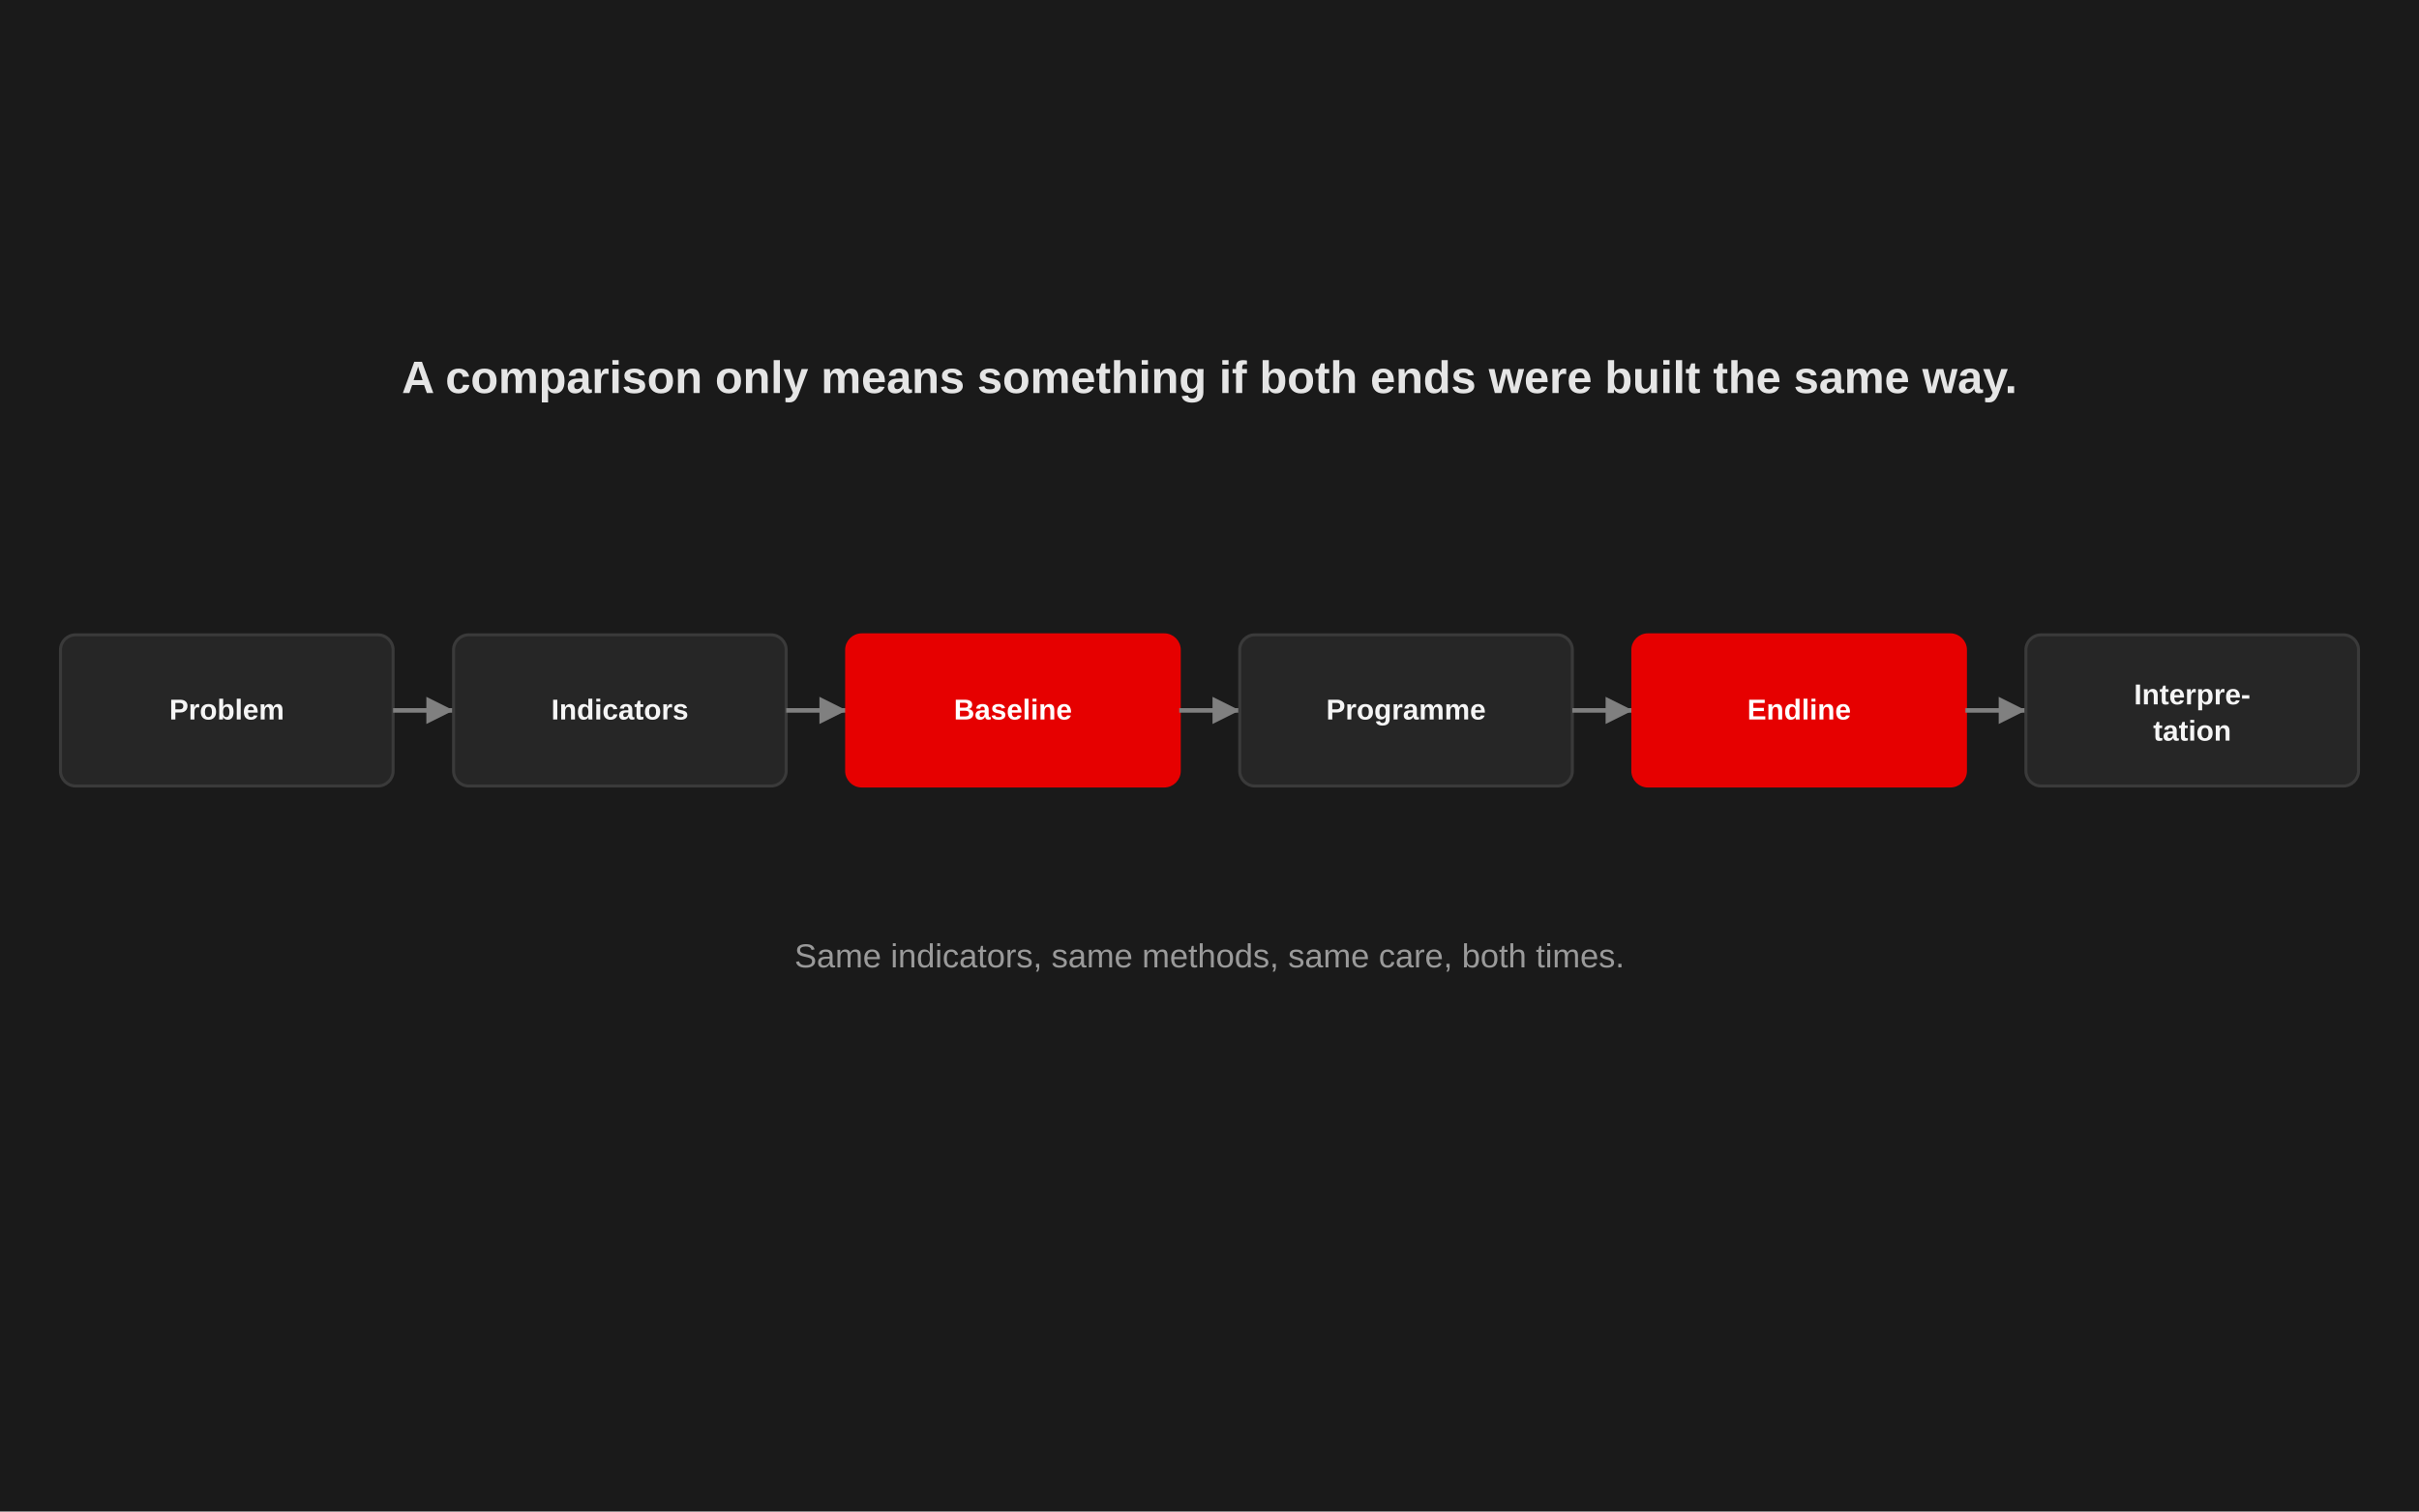
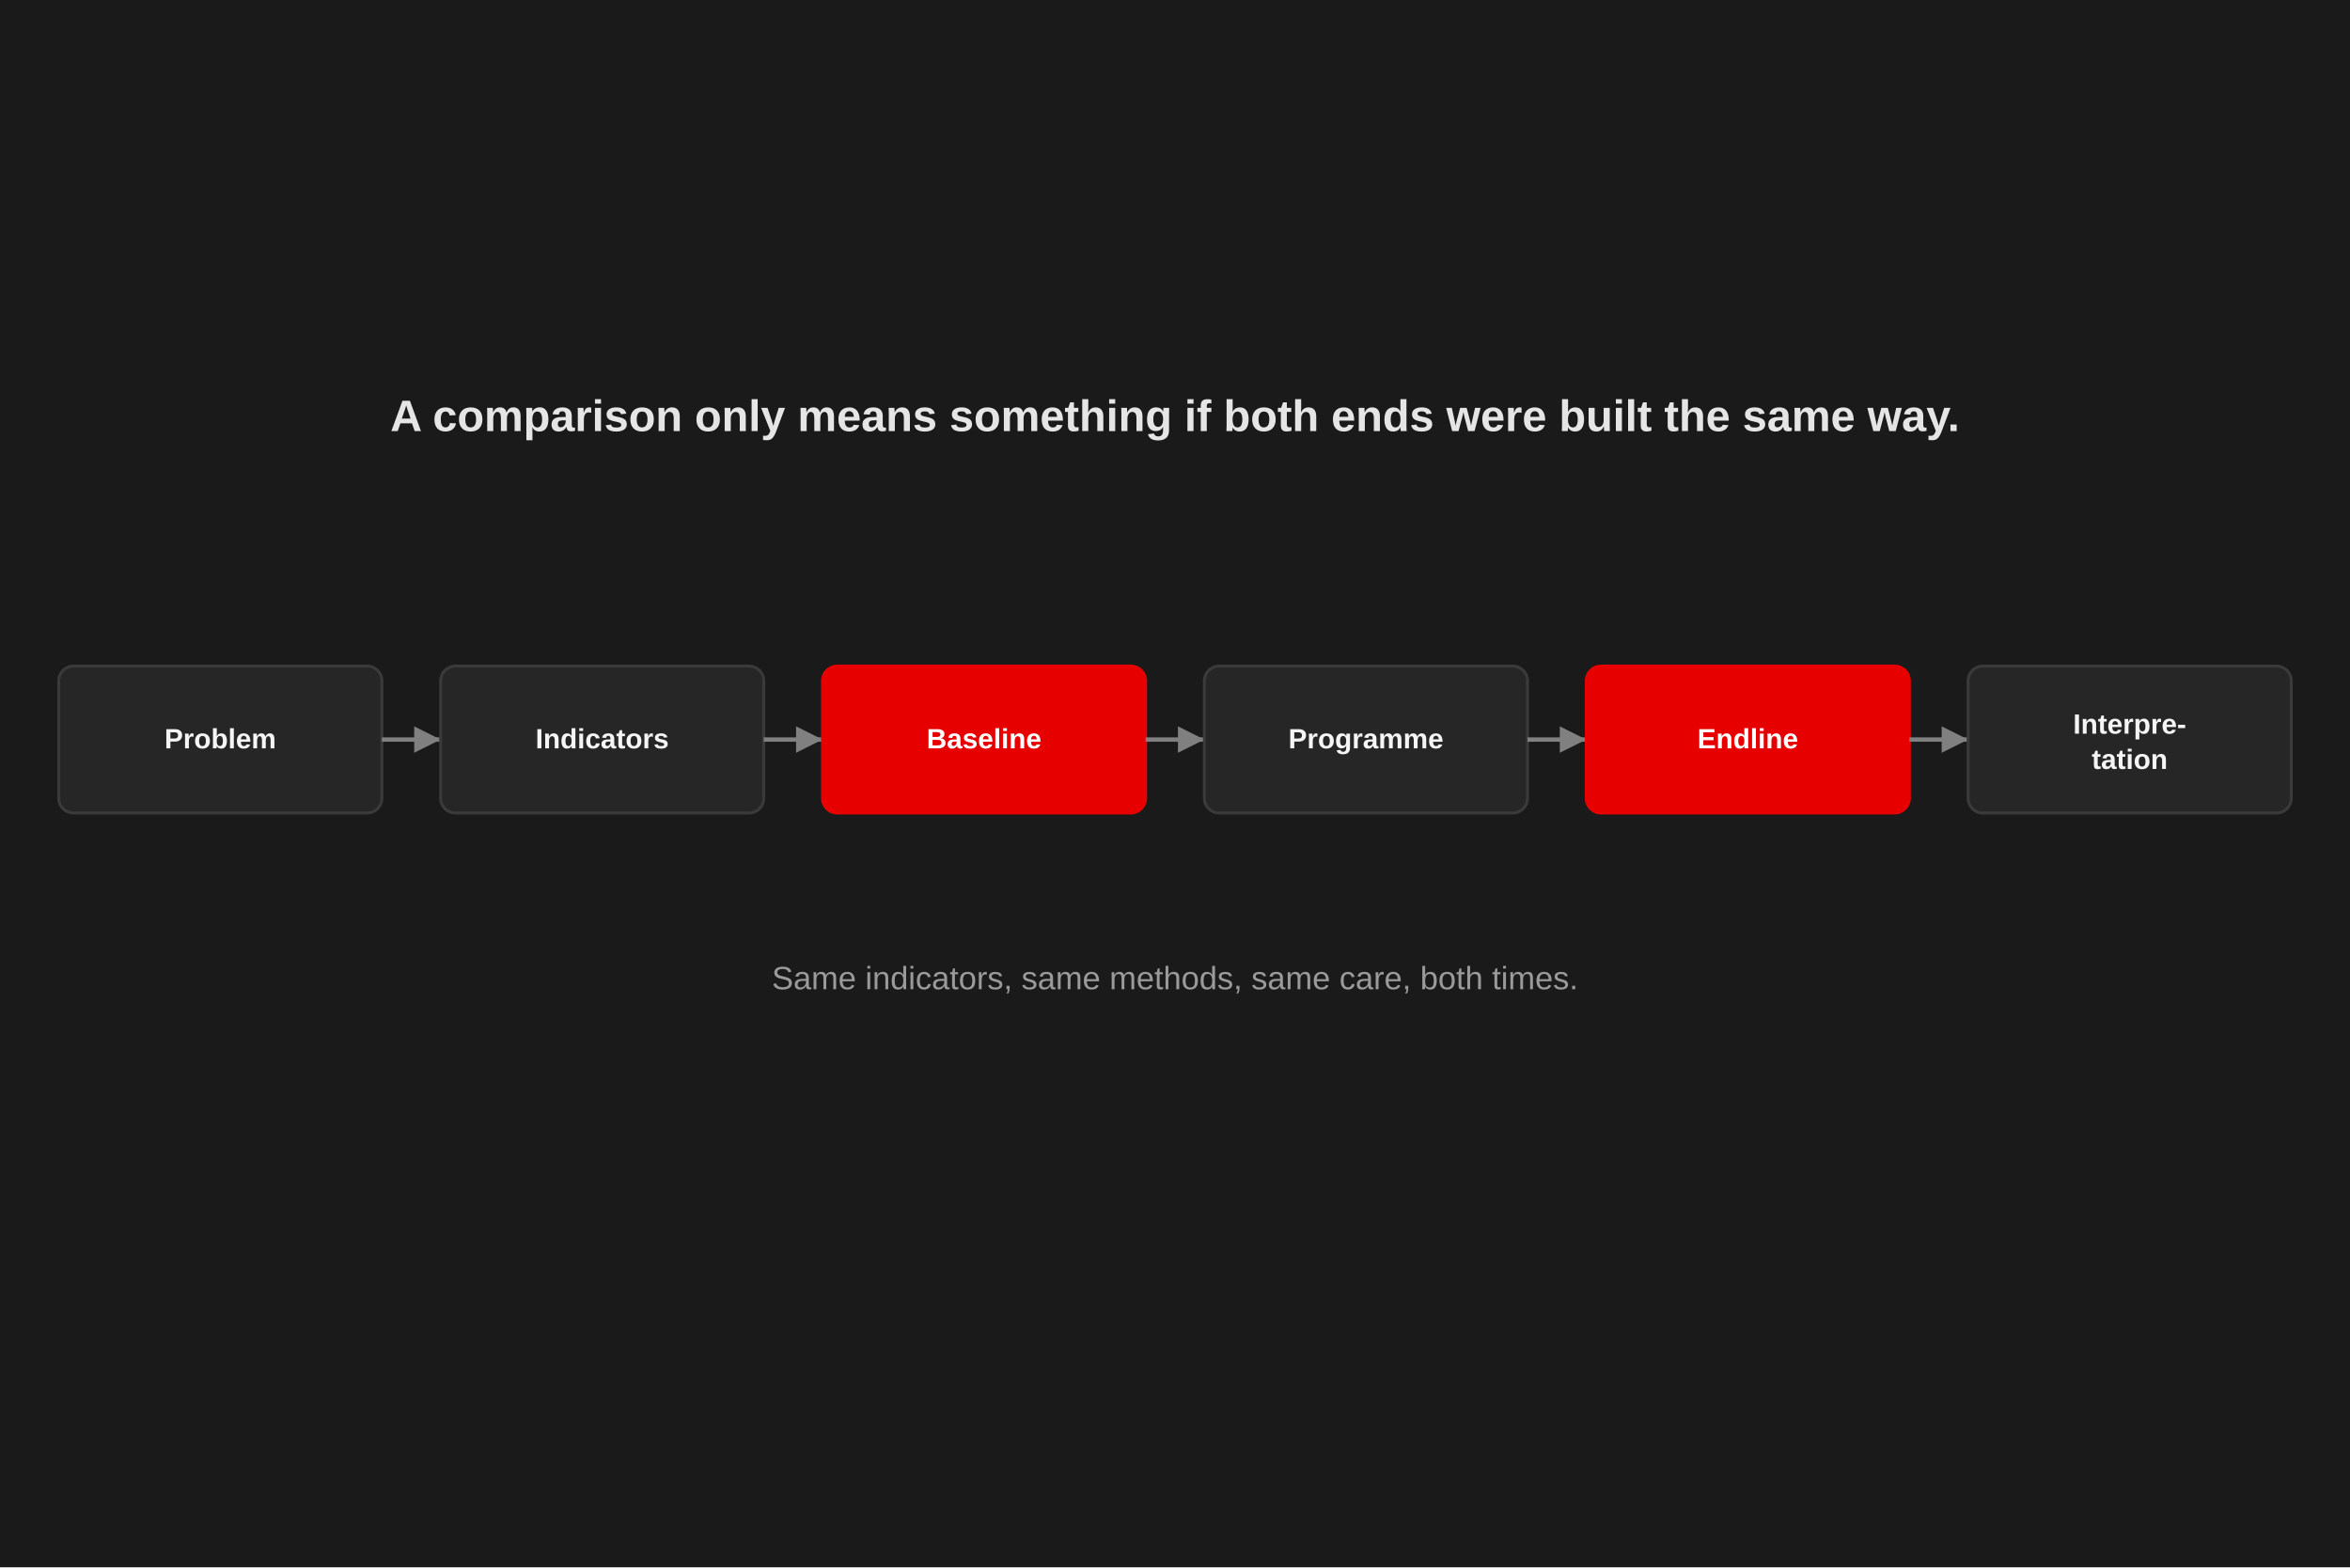
- <svg xmlns="http://www.w3.org/2000/svg" viewBox="0 0 1600 1000" role="img" aria-labelledby="title desc">
-   <rect width="1600" height="1000" fill="#1a1a1a" />
-   <text x="800" y="260" text-anchor="middle" font-family="Arial, Helvetica, sans-serif" font-weight="700" font-size="30" fill="#e5e5e5">A comparison only means something if both ends were built the same way.</text>
-   <defs>
-     <marker id="bl-arrow" markerWidth="10" markerHeight="10" refX="6" refY="3" orient="auto" markerUnits="strokeWidth">
-       <path d="M0,0 L6,3 L0,6 Z" fill="#808080" />
-     </marker>
-   </defs>
-   <g font-family="Arial, Helvetica, sans-serif" font-weight="700" font-size="19" text-anchor="middle">
-     <g>
-       <rect x="40" y="420" width="220" height="100" rx="10" fill="#262626" stroke="#3a3a3a" stroke-width="2" />
-       <text x="150" y="476" fill="#f5f5f5">Problem</text>
+ <svg xmlns="http://www.w3.org/2000/svg" viewBox="0 0 1600 1067" role="img" aria-labelledby="title desc">
+   <rect width="1600" height="1067" fill="#1a1a1a" />
+   <g transform="translate(0,33.5)">
+     <text x="800" y="260" text-anchor="middle" font-family="Arial, Helvetica, sans-serif" font-weight="700" font-size="30" fill="#e5e5e5">A comparison only means something if both ends were built the same way.</text>
+     <defs>
+       <marker id="bl-arrow" markerWidth="10" markerHeight="10" refX="6" refY="3" orient="auto" markerUnits="strokeWidth">
+         <path d="M0,0 L6,3 L0,6 Z" fill="#808080" />
+       </marker>
+     </defs>
+     <g font-family="Arial, Helvetica, sans-serif" font-weight="700" font-size="19" text-anchor="middle">
+       <g>
+         <rect x="40" y="420" width="220" height="100" rx="10" fill="#262626" stroke="#3a3a3a" stroke-width="2" />
+         <text x="150" y="476" fill="#f5f5f5">Problem</text>
+       </g>
+       <path d="M 260 470 L 300 470" stroke="#808080" stroke-width="3" marker-end="url(#bl-arrow)" />
+       <g>
+         <rect x="300" y="420" width="220" height="100" rx="10" fill="#262626" stroke="#3a3a3a" stroke-width="2" />
+         <text x="410" y="476" fill="#f5f5f5">Indicators</text>
+       </g>
+       <path d="M 520 470 L 560 470" stroke="#808080" stroke-width="3" marker-end="url(#bl-arrow)" />
+       <g>
+         <rect x="560" y="420" width="220" height="100" rx="10" fill="#e60000" stroke="#e60000" stroke-width="2" />
+         <text x="670" y="476" fill="#ffffff">Baseline</text>
+       </g>
+       <path d="M 780 470 L 820 470" stroke="#808080" stroke-width="3" marker-end="url(#bl-arrow)" />
+       <g>
+         <rect x="820" y="420" width="220" height="100" rx="10" fill="#262626" stroke="#3a3a3a" stroke-width="2" />
+         <text x="930" y="476" fill="#f5f5f5">Programme</text>
+       </g>
+       <path d="M 1040 470 L 1080 470" stroke="#808080" stroke-width="3" marker-end="url(#bl-arrow)" />
+       <g>
+         <rect x="1080" y="420" width="220" height="100" rx="10" fill="#e60000" stroke="#e60000" stroke-width="2" />
+         <text x="1190" y="476" fill="#ffffff">Endline</text>
+       </g>
+       <path d="M 1300 470 L 1340 470" stroke="#808080" stroke-width="3" marker-end="url(#bl-arrow)" />
+       <g>
+         <rect x="1340" y="420" width="220" height="100" rx="10" fill="#262626" stroke="#3a3a3a" stroke-width="2" />
+         <text x="1450" y="466" fill="#f5f5f5">Interpre-</text>
+         <text x="1450" y="490" fill="#f5f5f5">tation</text>
+       </g>
    </g>
-     <path d="M 260 470 L 300 470" stroke="#808080" stroke-width="3" marker-end="url(#bl-arrow)" />
-     <g>
-       <rect x="300" y="420" width="220" height="100" rx="10" fill="#262626" stroke="#3a3a3a" stroke-width="2" />
-       <text x="410" y="476" fill="#f5f5f5">Indicators</text>
-     </g>
-     <path d="M 520 470 L 560 470" stroke="#808080" stroke-width="3" marker-end="url(#bl-arrow)" />
-     <g>
-       <rect x="560" y="420" width="220" height="100" rx="10" fill="#e60000" stroke="#e60000" stroke-width="2" />
-       <text x="670" y="476" fill="#ffffff">Baseline</text>
-     </g>
-     <path d="M 780 470 L 820 470" stroke="#808080" stroke-width="3" marker-end="url(#bl-arrow)" />
-     <g>
-       <rect x="820" y="420" width="220" height="100" rx="10" fill="#262626" stroke="#3a3a3a" stroke-width="2" />
-       <text x="930" y="476" fill="#f5f5f5">Programme</text>
-     </g>
-     <path d="M 1040 470 L 1080 470" stroke="#808080" stroke-width="3" marker-end="url(#bl-arrow)" />
-     <g>
-       <rect x="1080" y="420" width="220" height="100" rx="10" fill="#e60000" stroke="#e60000" stroke-width="2" />
-       <text x="1190" y="476" fill="#ffffff">Endline</text>
-     </g>
-     <path d="M 1300 470 L 1340 470" stroke="#808080" stroke-width="3" marker-end="url(#bl-arrow)" />
-     <g>
-       <rect x="1340" y="420" width="220" height="100" rx="10" fill="#262626" stroke="#3a3a3a" stroke-width="2" />
-       <text x="1450" y="466" fill="#f5f5f5">Interpre-</text>
-       <text x="1450" y="490" fill="#f5f5f5">tation</text>
-     </g>
+     <text x="800" y="640" text-anchor="middle" font-family="Arial, Helvetica, sans-serif" font-size="22" fill="#9a9a9a">Same indicators, same methods, same care, both times.</text>
  </g>
-   <text x="800" y="640" text-anchor="middle" font-family="Arial, Helvetica, sans-serif" font-size="22" fill="#9a9a9a">Same indicators, same methods, same care, both times.</text>
</svg>
